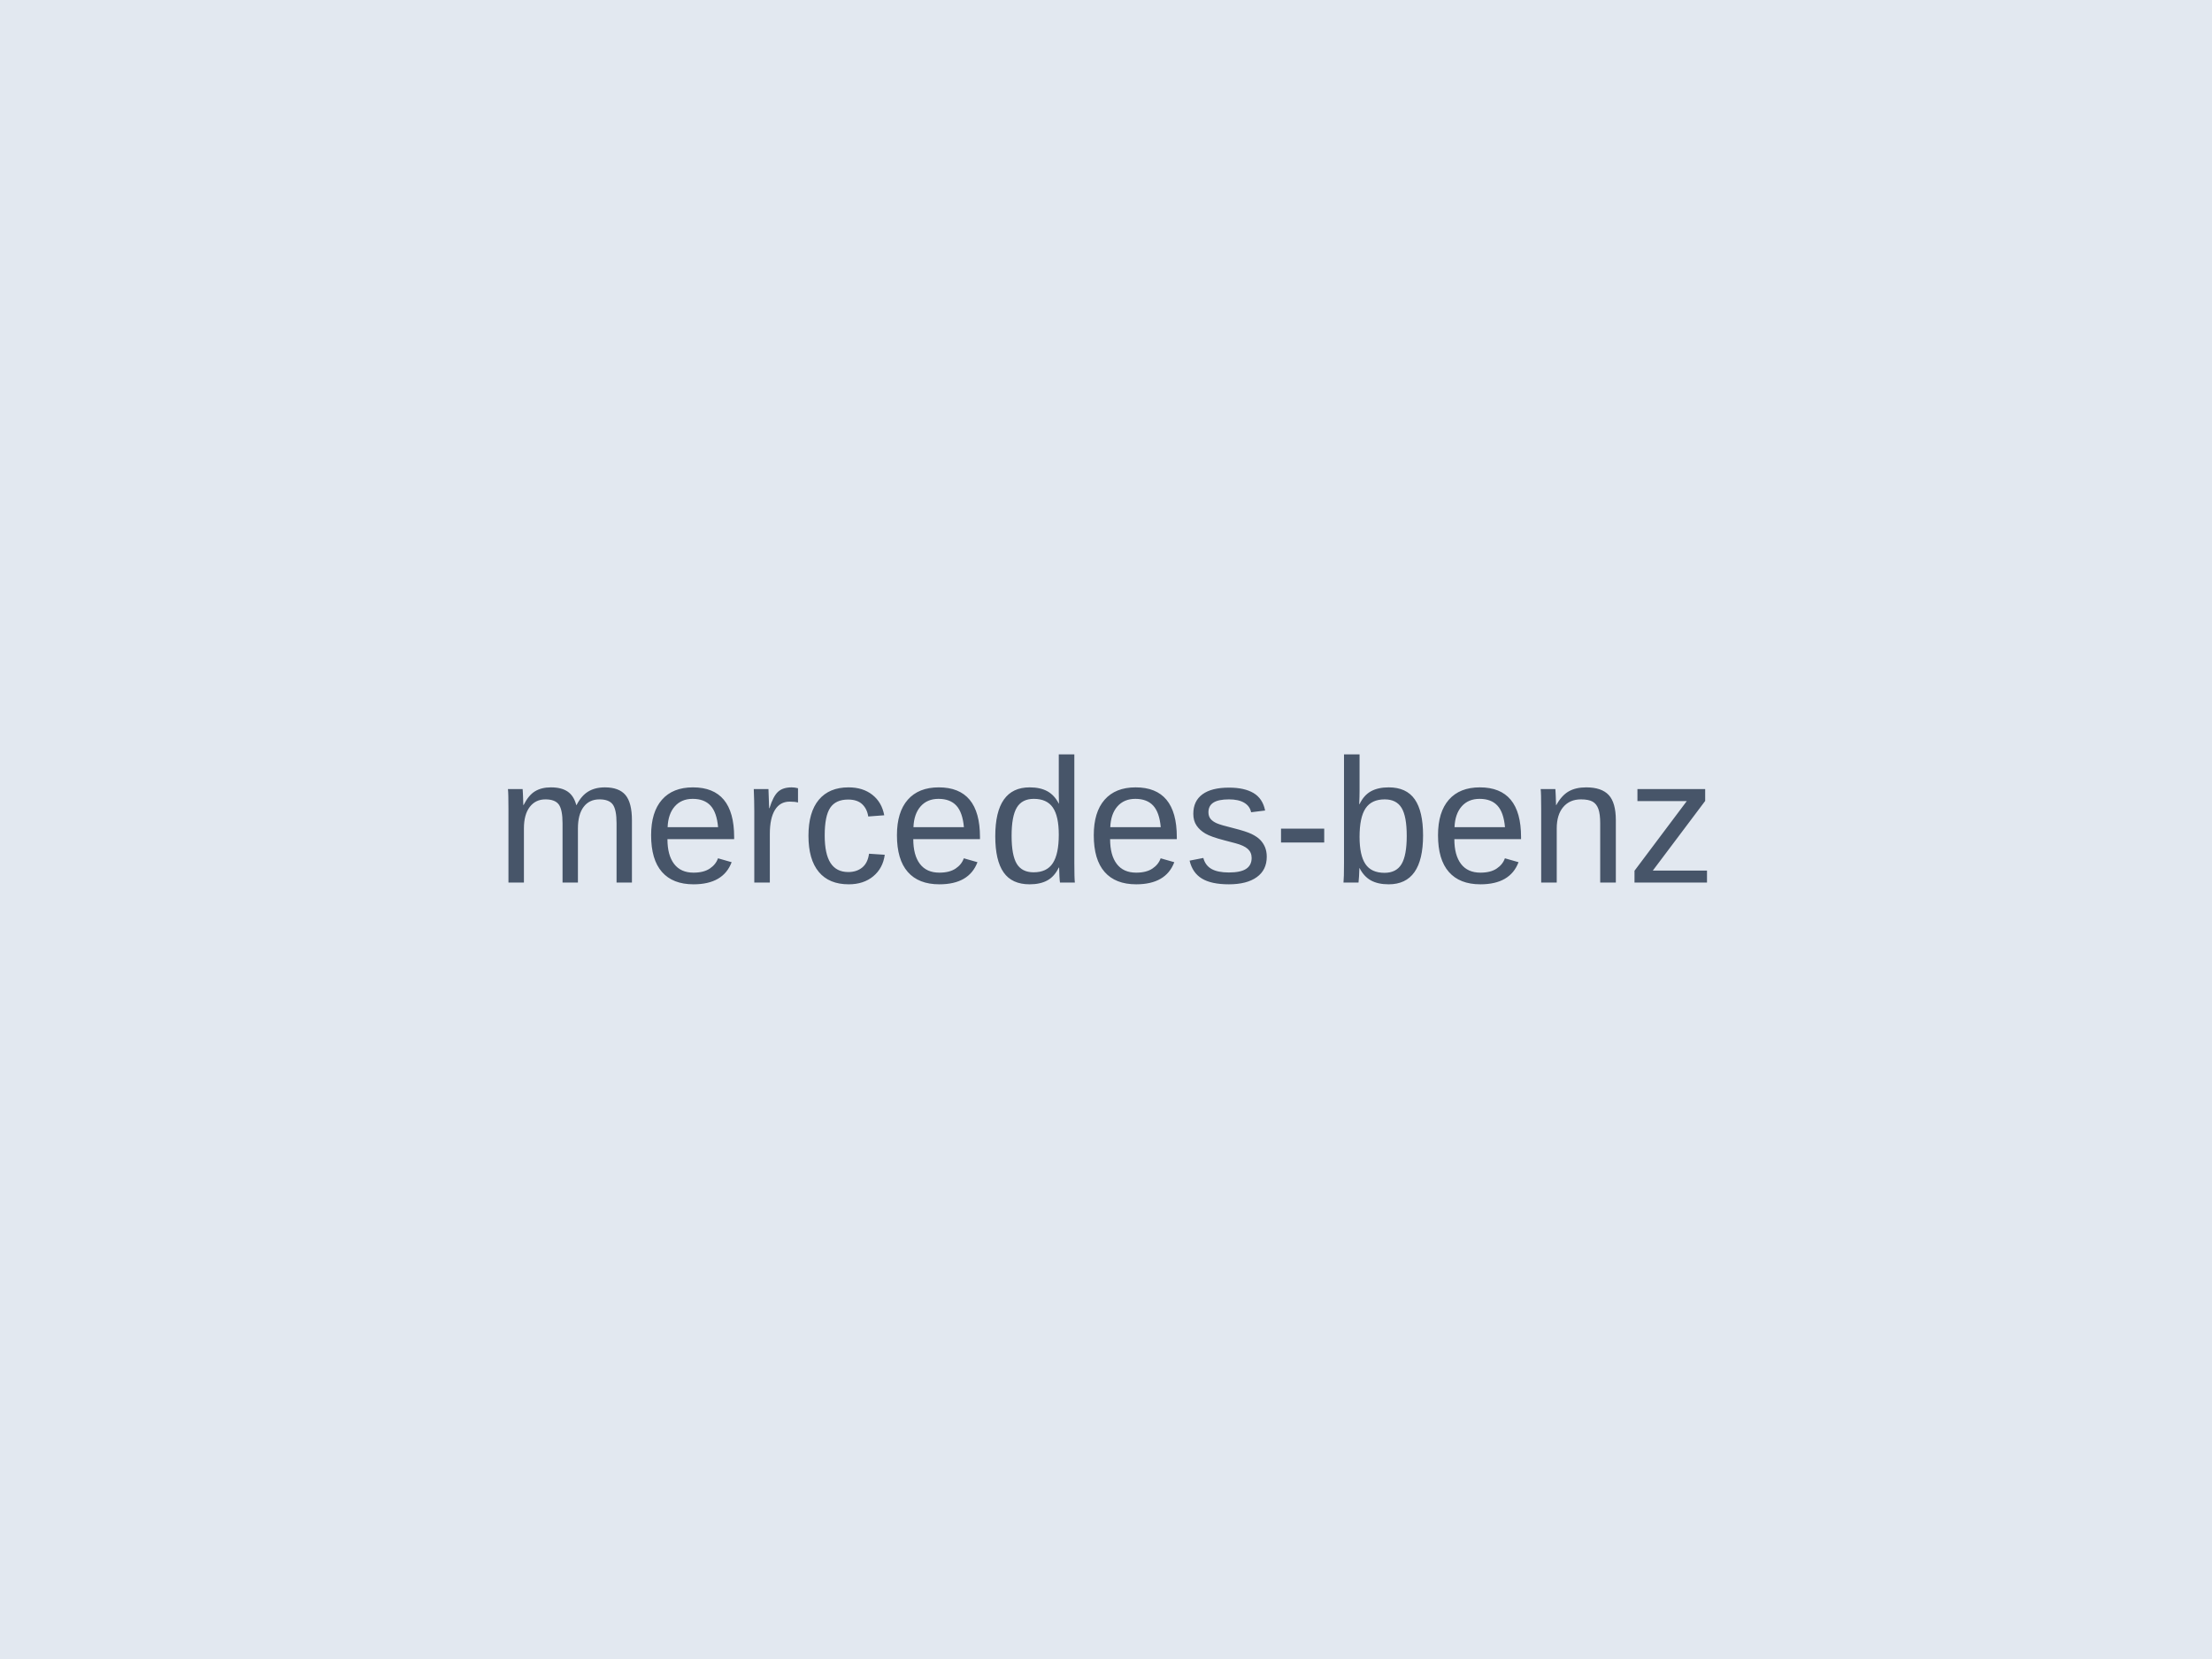
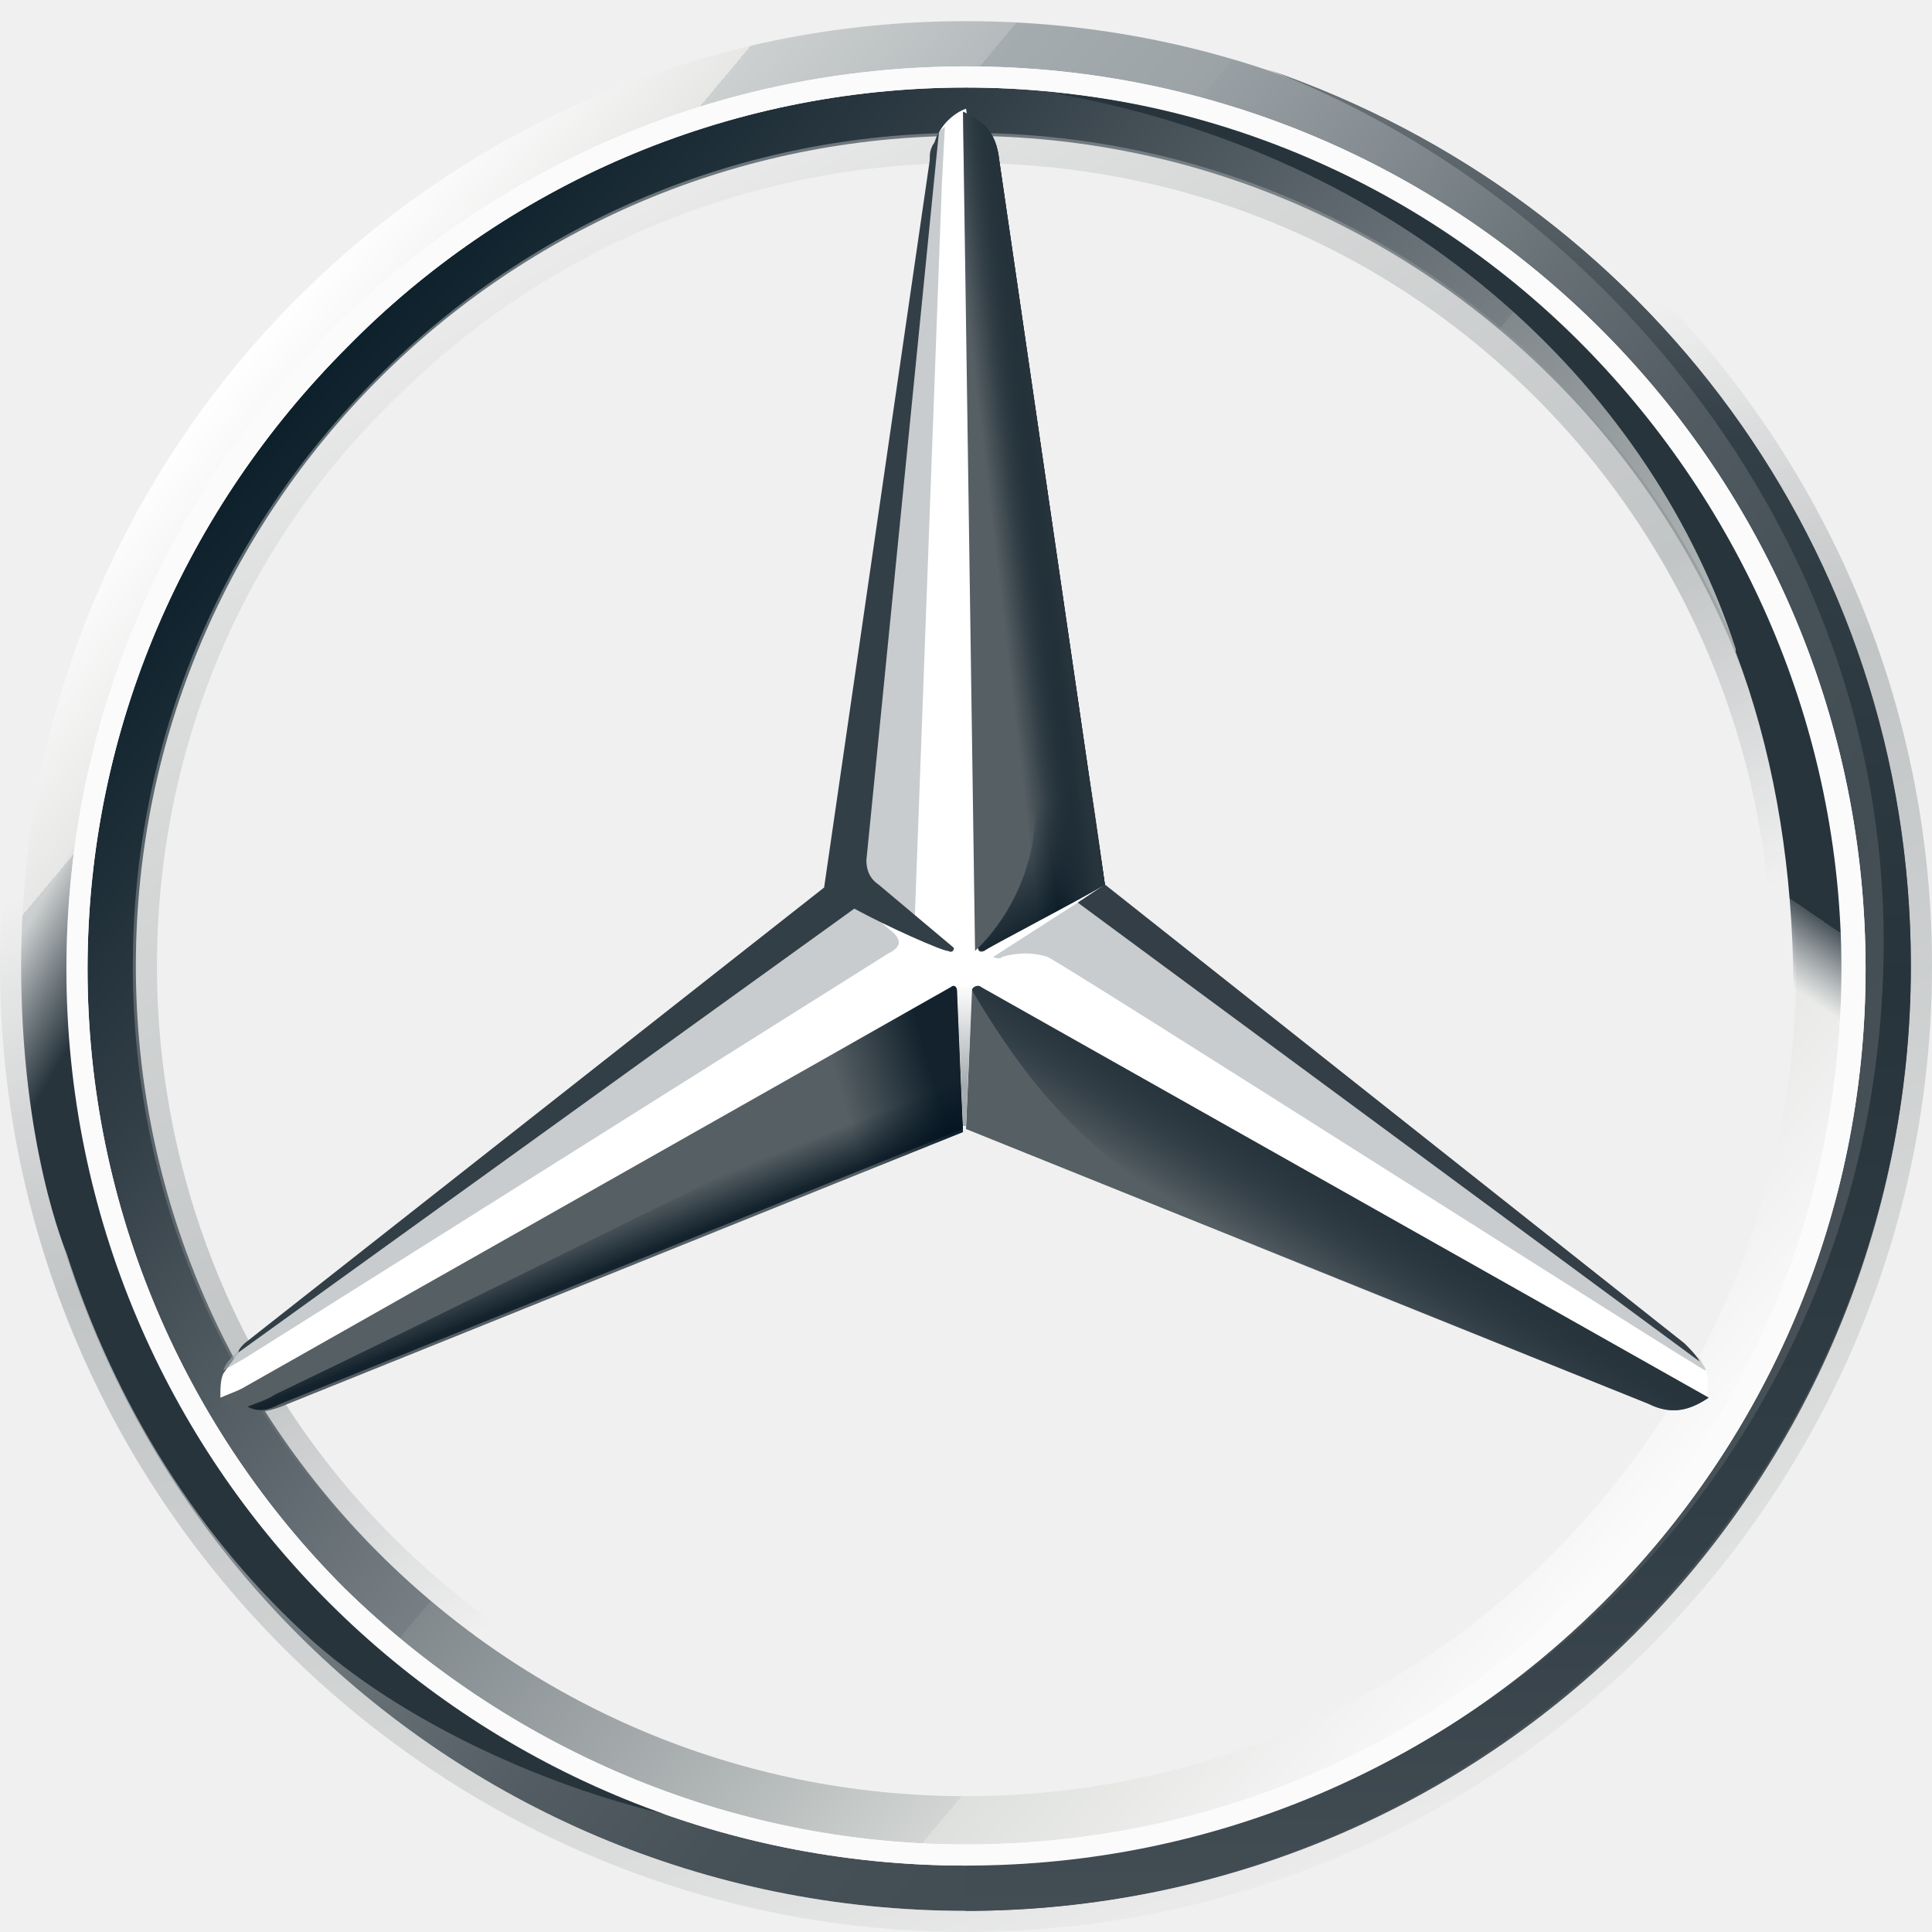
- <svg xmlns="http://www.w3.org/2000/svg" width="800" height="600">
-   <rect width="100%" height="100%" fill="#e2e8f0" />
-   <text x="50%" y="50%" font-family="Arial, sans-serif" font-size="64" fill="#475569" text-anchor="middle" dy=".3em">mercedes-benz</text>
+ <svg xmlns="http://www.w3.org/2000/svg" id="mb-stern_x5F_10" viewBox="0 0 64 64" width="2500" height="2500">
+   <style>.st0{fill:url(#outer_1_)}.st1{fill:url(#SVGID_1_)}.st2{opacity:.4;fill:url(#SVGID_2_);enable-background:new}.st3{fill:#fff}.st4{opacity:.4;fill:url(#SVGID_3_);enable-background:new}.st5{fill:#565f64}.st6{fill:url(#SVGID_4_)}.st7{fill:#a4aaae;fill-opacity:.6}.st8{fill:#333e46}.st9{fill:url(#SVGID_5_)}.st10{fill:url(#SVGID_6_);fill-opacity:.8}.st11{opacity:.8;fill:url(#SVGID_7_);enable-background:new}.st12{fill:url(#SVGID_8_)}.st13{fill:url(#SVGID_9_)}.st14{fill:url(#SVGID_10_)}.st15{fill:url(#SVGID_11_)}.st16{fill:url(#SVGID_12_)}.st17{fill:url(#SVGID_13_)}.st18{fill:url(#SVGID_14_)}.st19{fill:#fbfbfb}.st20{fill:#333f47}</style>
+   <linearGradient id="outer_1_" gradientUnits="userSpaceOnUse" x1="7.998" y1="54.102" x2="56.002" y2="13.898" gradientTransform="matrix(1 0 0 -1 0 66)">
+     <stop offset="0" stop-color="#fff" />
+     <stop offset=".1" stop-color="#e7e8e6" />
+     <stop offset=".1" stop-color="#cdd0d0" />
+     <stop offset=".2" stop-color="#b5bbbd" />
+     <stop offset=".2" stop-color="#a5acaf" />
+     <stop offset=".3" stop-color="#9ba3a7" />
+     <stop offset=".3" stop-color="#98a0a4" />
+     <stop offset=".4" stop-color="#828a8f" />
+     <stop offset=".5" stop-color="#667075" />
+     <stop offset=".6" stop-color="#535c63" />
+     <stop offset=".7" stop-color="#475158" />
+     <stop offset=".8" stop-color="#434d54" />
+     <stop offset="1" stop-color="#475157" />
+   </linearGradient>
+   <path id="outer_24_" class="st0" d="M63.3 32c0 17.3-14 31.3-31.3 31.3S.7 49.3.7 32 14.7.7 32 .7s31.3 14 31.3 31.3zM32 2.6C15.7 2.6 2.6 15.7 2.6 32S15.8 61.4 32 61.4c16.3 0 29.4-13.2 29.4-29.4C61.4 15.7 48.3 2.6 32 2.6z" />
+   <linearGradient id="SVGID_1_" gradientUnits="userSpaceOnUse" x1="9.471" y1="52.941" x2="54.471" y2="15.141" gradientTransform="matrix(1 0 0 -1 0 66)">
+     <stop offset="0" stop-color="#0b1f2a" />
+     <stop offset=".2" stop-color="#333f47" />
+     <stop offset=".5" stop-color="#777f84" />
+     <stop offset=".5" stop-color="#81898d" />
+     <stop offset=".7" stop-color="#b3b8b8" />
+     <stop offset=".8" stop-color="#d2d5d3" />
+     <stop offset=".8" stop-color="#dee0dd" />
+     <stop offset="1" stop-color="#fbfbfb" />
+   </linearGradient>
+   <path class="st1" d="M32 2.6C15.7 2.6 2.6 15.7 2.6 32S15.8 61.4 32 61.4c16.3 0 29.4-13.2 29.4-29.4C61.4 15.7 48.3 2.6 32 2.6zm0 56.9C16.8 59.5 4.5 47.2 4.5 32S16.8 4.5 32 4.5 59.5 16.8 59.5 32 47.2 59.5 32 59.5z" />
+   <linearGradient id="SVGID_2_" gradientUnits="userSpaceOnUse" x1="1648.736" y1="-160.944" x2="1670.636" y2="-221.143" gradientTransform="matrix(-1 0 0 1 1691.673 223.007)">
+     <stop offset="0" stop-color="#e1e3e1" />
+     <stop offset=".1" stop-color="#c1c5c4" />
+     <stop offset=".3" stop-color="#9ba1a2" />
+     <stop offset=".5" stop-color="#7d8487" />
+     <stop offset=".7" stop-color="#687074" stop-opacity="0" />
+     <stop offset=".8" stop-color="#5b6469" stop-opacity="0" />
+     <stop offset="1" stop-color="#576065" stop-opacity="0" />
+   </linearGradient>
+   <path class="st2" d="M32 63.3c17.3 0 31.3-14 31.3-31.3S49.3.7 32 .7.7 14.7.7 32s14 31.3 31.3 31.3zM32 0c17.6 0 32 14.4 32 32S49.6 64 32 64 0 49.6 0 32 14.4 0 32 0z" />
+   <path class="st3" d="M2.2 32.1C2.2 15.7 15.5 2.2 32 2.2s29.8 13.4 29.8 29.9c0 16.4-13.3 29.7-29.8 29.7S2.2 48.5 2.2 32.1zm9.3-20.6c-5.3 5.3-8.6 12.6-8.6 20.6 0 8 3.3 15.3 8.5 20.5 5.3 5.2 12.6 8.5 20.6 8.5 8 0 15.3-3.2 20.5-8.5 5.3-5.2 8.5-12.5 8.5-20.5s-3.3-15.3-8.5-20.6C47.3 6.2 40 2.9 32 2.9s-15.3 3.3-20.5 8.6z" />
+   <linearGradient id="SVGID_3_" gradientUnits="userSpaceOnUse" x1="18.201" y1="57.899" x2="45.799" y2="10.101" gradientTransform="matrix(1 0 0 -1 0 66)">
+     <stop offset="0" stop-color="#e1e3e1" />
+     <stop offset=".1" stop-color="#c1c5c4" />
+     <stop offset=".3" stop-color="#9ba1a2" />
+     <stop offset=".5" stop-color="#7d8487" />
+     <stop offset=".7" stop-color="#687074" stop-opacity="0" />
+     <stop offset=".8" stop-color="#5b6469" stop-opacity="0" />
+     <stop offset="1" stop-color="#576065" stop-opacity="0" />
+   </linearGradient>
+   <path class="st4" d="M32 59.6c-7.4 0-14.3-2.9-19.5-8.1S4.4 39.4 4.4 32s2.9-14.3 8.1-19.5S24.6 4.4 32 4.4s14.3 2.9 19.5 8.1 8.1 12.1 8.1 19.5-2.9 14.3-8.1 19.5-12.1 8.1-19.5 8.1zm0-.8c7.1 0 13.9-2.8 18.9-7.8 5.1-5.1 7.8-11.8 7.8-18.9s-2.8-13.9-7.8-18.9C45.8 8.1 39.1 5.4 32 5.4s-13.9 2.8-18.9 7.8C8 18.1 5.2 24.9 5.2 32S8 45.9 13 50.9c5.1 5.1 11.9 7.9 19 7.9z" />
+   <path class="st3" d="M56.3 45c-.5-.4-19.8-15.7-19.8-15.7L32 3.6c-.3.1-.7.4-.9.8l-3.2 25L8 44.7s-.4.5-.6.8c-.1.2-.1.5-.1.8l24.6-10.1 24.6 10.1c.2-.5 0-1-.2-1.3z" />
+   <path class="st5" d="M32.2 32.8l-.2 4.6 22.6 9.1c.8.4 1.4.2 2-.2L32.5 32.7c-.1-.1-.3 0-.3.1z" />
+   <linearGradient id="SVGID_4_" gradientUnits="userSpaceOnUse" x1="44.488" y1="26.607" x2="42.788" y2="23.807" gradientTransform="matrix(1 0 0 -1 0 66)">
+     <stop offset="0" stop-color="#27343c" />
+     <stop offset="1" stop-color="#00111e" stop-opacity="0" />
+   </linearGradient>
+   <path class="st6" d="M32.2 32.8s1.3 2.3 2.8 3.9c2.1 2.3 4.9 3.9 4.9 3.9l14.7 5.9c.8.4 1.4.2 2-.2L32.5 32.7c-.1-.1-.3 0-.3.1z" />
+   <path class="st7" d="M56.5 45.4c0-.1-.1-.2-.2-.4L35.7 29.9l-2.8 1.8s.2.1.3 0c.3-.1.9-.2 1.5 0 .5.2 21.8 13.8 21.8 13.7 0 .1 0 .1 0 0z" />
+   <path class="st8" d="M55.8 44.5L36.6 29.3l-.9.6 20.6 15.2c-.1-.2-.3-.4-.5-.6z" />
+   <path class="st5" d="M32.5 31.3l-.1.1s0 .2.2.1c.1-.1 3-1.6 4-2.2l-3.5-24c-.1-.9-.5-1.3-1.2-1.6l.4 27.8.2-.2z" />
+   <path class="st7" d="M30.8 5.3v1.3l-2.2 22.1c0 .3.1.6.4.8l1.3 1 .9-24.4.1-1.9c-.3.2-.4.6-.5 1.1zM29.6 30.9l-1.2-1L8.1 44.6s-.6.4-.7.8l.7-.4 21.3-13.4c.4-.2.5-.4.2-.7z" />
+   <path class="st5" d="M31.7 32.8c0-.1-.1-.2-.2-.1L7.3 46.4c.6.4 1.2.5 2 .2l22.6-9.1-.2-4.7z" />
+   <linearGradient id="SVGID_5_" gradientUnits="userSpaceOnUse" x1="39.58" y1="36.888" x2="36.78" y2="41.388" gradientTransform="matrix(1 0 0 -1 0 66)">
+     <stop offset=".1" stop-color="#02131f" />
+     <stop offset=".9" stop-color="#02131f" stop-opacity="0" />
+   </linearGradient>
+   <path class="st9" d="M32.4 31.4l.1-.1-.1.1s0 .1.1.1h.1c.1-.1 3-1.6 4-2.2l-.4-2.9-3.1-21.1c0-.4-.1-.7-.3-.9 0 0 1.5 20.2 1.5 22.4 0 2.9-1.9 4.6-1.9 4.6z" />
+   <linearGradient id="SVGID_6_" gradientUnits="userSpaceOnUse" x1="31.982" y1="29.664" x2="27.782" y2="28.464" gradientTransform="matrix(1 0 0 -1 0 66)">
+     <stop offset=".2" stop-color="#02131f" />
+     <stop offset=".9" stop-color="#02131f" stop-opacity="0" />
+   </linearGradient>
+   <path class="st10" d="M31.7 32.8c0-.1-.1-.2-.2-.1L7.3 46.4c.6.4 1.2.5 2 .2l22.6-9.1-.2-4.7z" />
+   <linearGradient id="SVGID_7_" gradientUnits="userSpaceOnUse" x1="20.791" y1="24.096" x2="20.191" y2="25.596" gradientTransform="matrix(1 0 0 -1 0 66)">
+     <stop offset="0" stop-color="#02131f" />
+     <stop offset=".1" stop-color="#02131f" />
+     <stop offset="1" stop-color="#02131f" stop-opacity="0" />
+   </linearGradient>
+   <path class="st11" d="M9.3 46.5l22.6-9.1-.2-4.4c-.4 1.2-1.1 2.5-3 3.5-1.4.8-14.8 7.4-19.6 9.7-.3.2-.7.3-.9.4.4.2.7.1 1.1-.1z" />
+   <linearGradient id="SVGID_8_" gradientUnits="userSpaceOnUse" x1="35.602" y1="48.786" x2="32.202" y2="48.386" gradientTransform="matrix(1 0 0 -1 0 66)">
+     <stop offset=".3" stop-color="#02131f" />
+     <stop offset=".3" stop-color="#02131f" />
+     <stop offset=".8" stop-color="#02131f" stop-opacity="0" />
+   </linearGradient>
+   <path class="st12" d="M32.5 31.3l-.1.1s0 .2.2.1c.1-.1 3-1.6 4-2.2l-3.5-24c-.1-.9-.5-1.3-1.2-1.6l.4 27.8.2-.2z" />
+   <linearGradient id="SVGID_9_" gradientUnits="userSpaceOnUse" x1="35.708" y1="48.843" x2="33.407" y2="48.543" gradientTransform="matrix(1 0 0 -1 0 66)">
+     <stop offset=".4" stop-color="#27343c" />
+     <stop offset="1" stop-color="#3b474e" stop-opacity="0" />
+   </linearGradient>
+   <path class="st13" d="M32.5 31.3l-.1.1s0 .2.2.1c.1-.1 3-1.6 4-2.2l-3.5-24c-.1-.9-.5-1.3-1.2-1.6l.4 27.8.2-.2z" />
+   <linearGradient id="SVGID_10_" gradientUnits="userSpaceOnUse" x1="-.36" y1="33.169" x2="27.54" y2="17.069" gradientTransform="matrix(1 0 0 -1 0 66)">
+     <stop offset="0" stop-color="#24303a" stop-opacity="0" />
+     <stop offset="0" stop-color="#25323b" stop-opacity="0" />
+     <stop offset=".1" stop-color="#27343c" />
+   </linearGradient>
+   <path class="st14" d="M5.1 44.4C4.4 42.8.4 35 4.8 20H3.1c-.9 3-1.6 4.8-2 7.5 0 0-.2 1-.3 2.1S.7 31.3.7 32c0 6 1.5 9.5 1.5 9.5 1.6 5 4.4 9.5 8.2 12.9 3.3 2.9 8.4 5.1 12.6 5.9-.7-.1-12.7-5.2-17.9-15.9z" />
+   <linearGradient id="SVGID_11_" gradientUnits="userSpaceOnUse" x1="31.95" y1="28.6" x2="31.95" y2="33.4" gradientTransform="matrix(1 0 0 -1 0 66)">
+     <stop offset=".3" stop-color="#a5abaf" />
+     <stop offset="1" stop-color="#a5abaf" stop-opacity="0" />
+   </linearGradient>
+   <path class="st15" d="M32.4 32.6h-.9c.1 0 .2 0 .2.1l.2 4.6h.1l.2-4.6c0-.1.1-.2.2-.1z" />
+   <linearGradient id="SVGID_12_" gradientUnits="userSpaceOnUse" x1="47.65" y1="63.7" x2="47.65" y2="2.7" gradientTransform="matrix(1 0 0 -1 0 66)">
+     <stop offset="0" stop-color="#dee0dd" />
+     <stop offset="0" stop-color="#c5c9c7" />
+     <stop offset="0" stop-color="#9ea4a5" />
+     <stop offset="0" stop-color="#82898c" />
+     <stop offset="0" stop-color="#71797d" />
+     <stop offset="0" stop-color="#6b7378" />
+     <stop offset=".2" stop-color="#333f47" />
+     <stop offset=".5" stop-color="#27343c" />
+     <stop offset=".8" stop-color="#333f47" />
+     <stop offset="1" stop-color="#434d54" />
+   </linearGradient>
+   <path class="st16" d="M42 2.3c10.5 4 20.4 15 20.4 28.9C62.4 48 49 61.7 32 61.7v1.6c17 0 31.3-14 31.3-31.3 0-13.8-8.8-25.4-21.3-29.7z" />
+   <linearGradient id="SVGID_13_" gradientUnits="userSpaceOnUse" x1="32" y1="65.3" x2="32.3" y2="65.3" gradientTransform="matrix(1 0 0 -1 0 66)">
+     <stop offset="0" stop-color="#dee0dd" />
+     <stop offset="0" stop-color="#c5c9c7" />
+     <stop offset="0" stop-color="#9ea4a5" />
+     <stop offset="0" stop-color="#82898c" />
+     <stop offset="0" stop-color="#71797d" />
+     <stop offset="0" stop-color="#6b7378" />
+     <stop offset=".2" stop-color="#333f47" />
+     <stop offset=".5" stop-color="#27343c" />
+     <stop offset=".8" stop-color="#333f47" />
+     <stop offset="1" stop-color="#434d54" />
+   </linearGradient>
+   <path class="st17" d="M32.3.7H32h.3z" />
+   <linearGradient id="SVGID_14_" gradientUnits="userSpaceOnUse" x1="57.289" y1="57.907" x2="43.789" y2="38.107" gradientTransform="matrix(1 0 0 -1 0 66)">
+     <stop offset=".7" stop-color="#27343c" />
+     <stop offset=".7" stop-color="#2b373f" />
+     <stop offset=".7" stop-color="#36424a" />
+     <stop offset=".7" stop-color="#49545b" />
+     <stop offset=".8" stop-color="#646d73" stop-opacity="0" />
+     <stop offset=".8" stop-color="#868d92" stop-opacity="0" />
+     <stop offset=".8" stop-color="#b0b5b8" stop-opacity="0" />
+     <stop offset=".8" stop-color="#e1e3e4" stop-opacity="0" />
+     <stop offset=".8" stop-color="#fff" stop-opacity="0" />
+   </linearGradient>
+   <path class="st18" d="M58.8 20.2C51.8 4.1 36 3.2 35.1 3.1H35c12.1 2.2 19.8 10.1 22.5 18.4v.1c1.2 3.2 1.8 6.6 1.9 10.3.1 3.5-.7 7.4-2.2 11-.1.5-.2 1.1-.3 1.1h1.6c4.8-9 2.7-18.1.3-23.8z" />
+   <path class="st19" d="M2.2 32.1C2.2 15.7 15.5 2.2 32 2.2s29.8 13.4 29.8 29.9c0 16.4-13.3 29.7-29.8 29.7S2.2 48.5 2.2 32.1zm9.3-20.6c-5.3 5.3-8.6 12.6-8.6 20.6 0 8 3.3 15.3 8.5 20.5 5.3 5.2 12.6 8.5 20.6 8.5 8 0 15.3-3.2 20.5-8.5 5.3-5.2 8.5-12.5 8.5-20.5s-3.3-15.3-8.5-20.6C47.3 6.2 40 2.9 32 2.9s-15.3 3.3-20.5 8.6z" />
+   <path class="st20" d="M7.9 44.8l20.4-14.7c1.1.6 2.9 1.4 3.1 1.4.2.1.2-.1.2-.1l-2.5-2.1c-.3-.2-.4-.5-.4-.8l2.4-24.1c-.1.1-.1.3-.2.4-.1.2-.1.3-.1.5l-3.5 24.1L8.1 44.5c-.1.1-.2.2-.2.3z" />
</svg>
